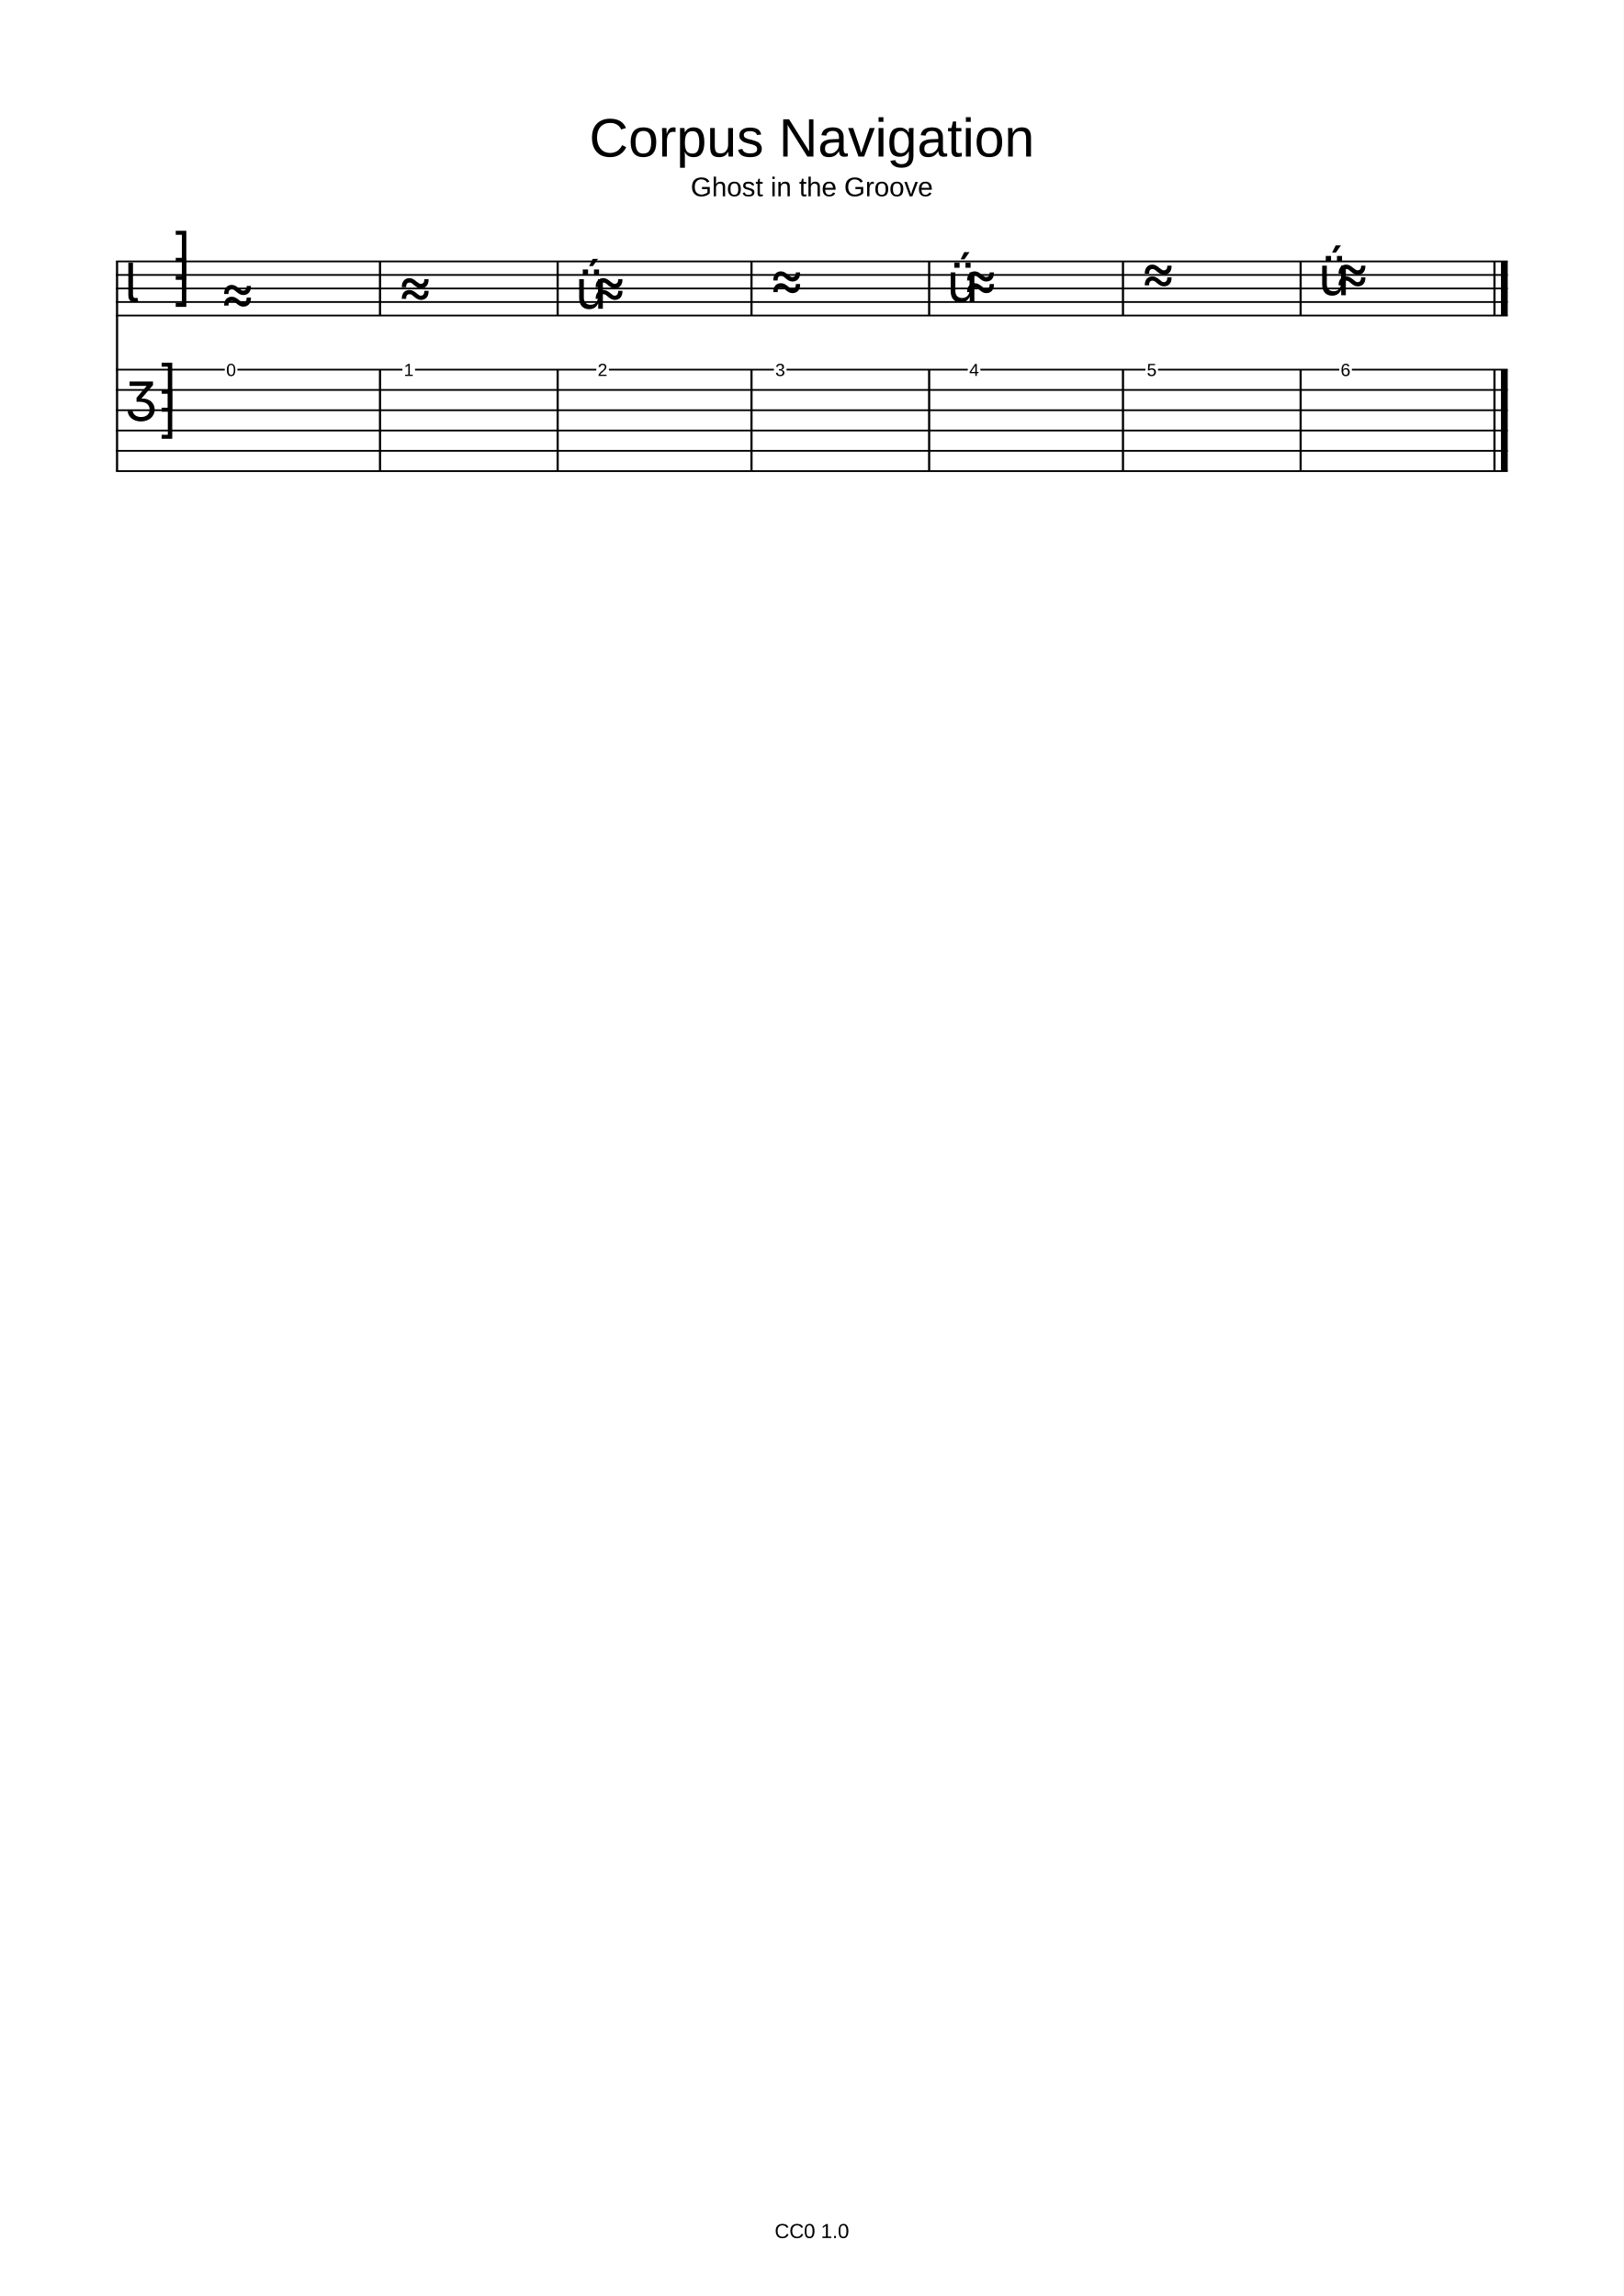
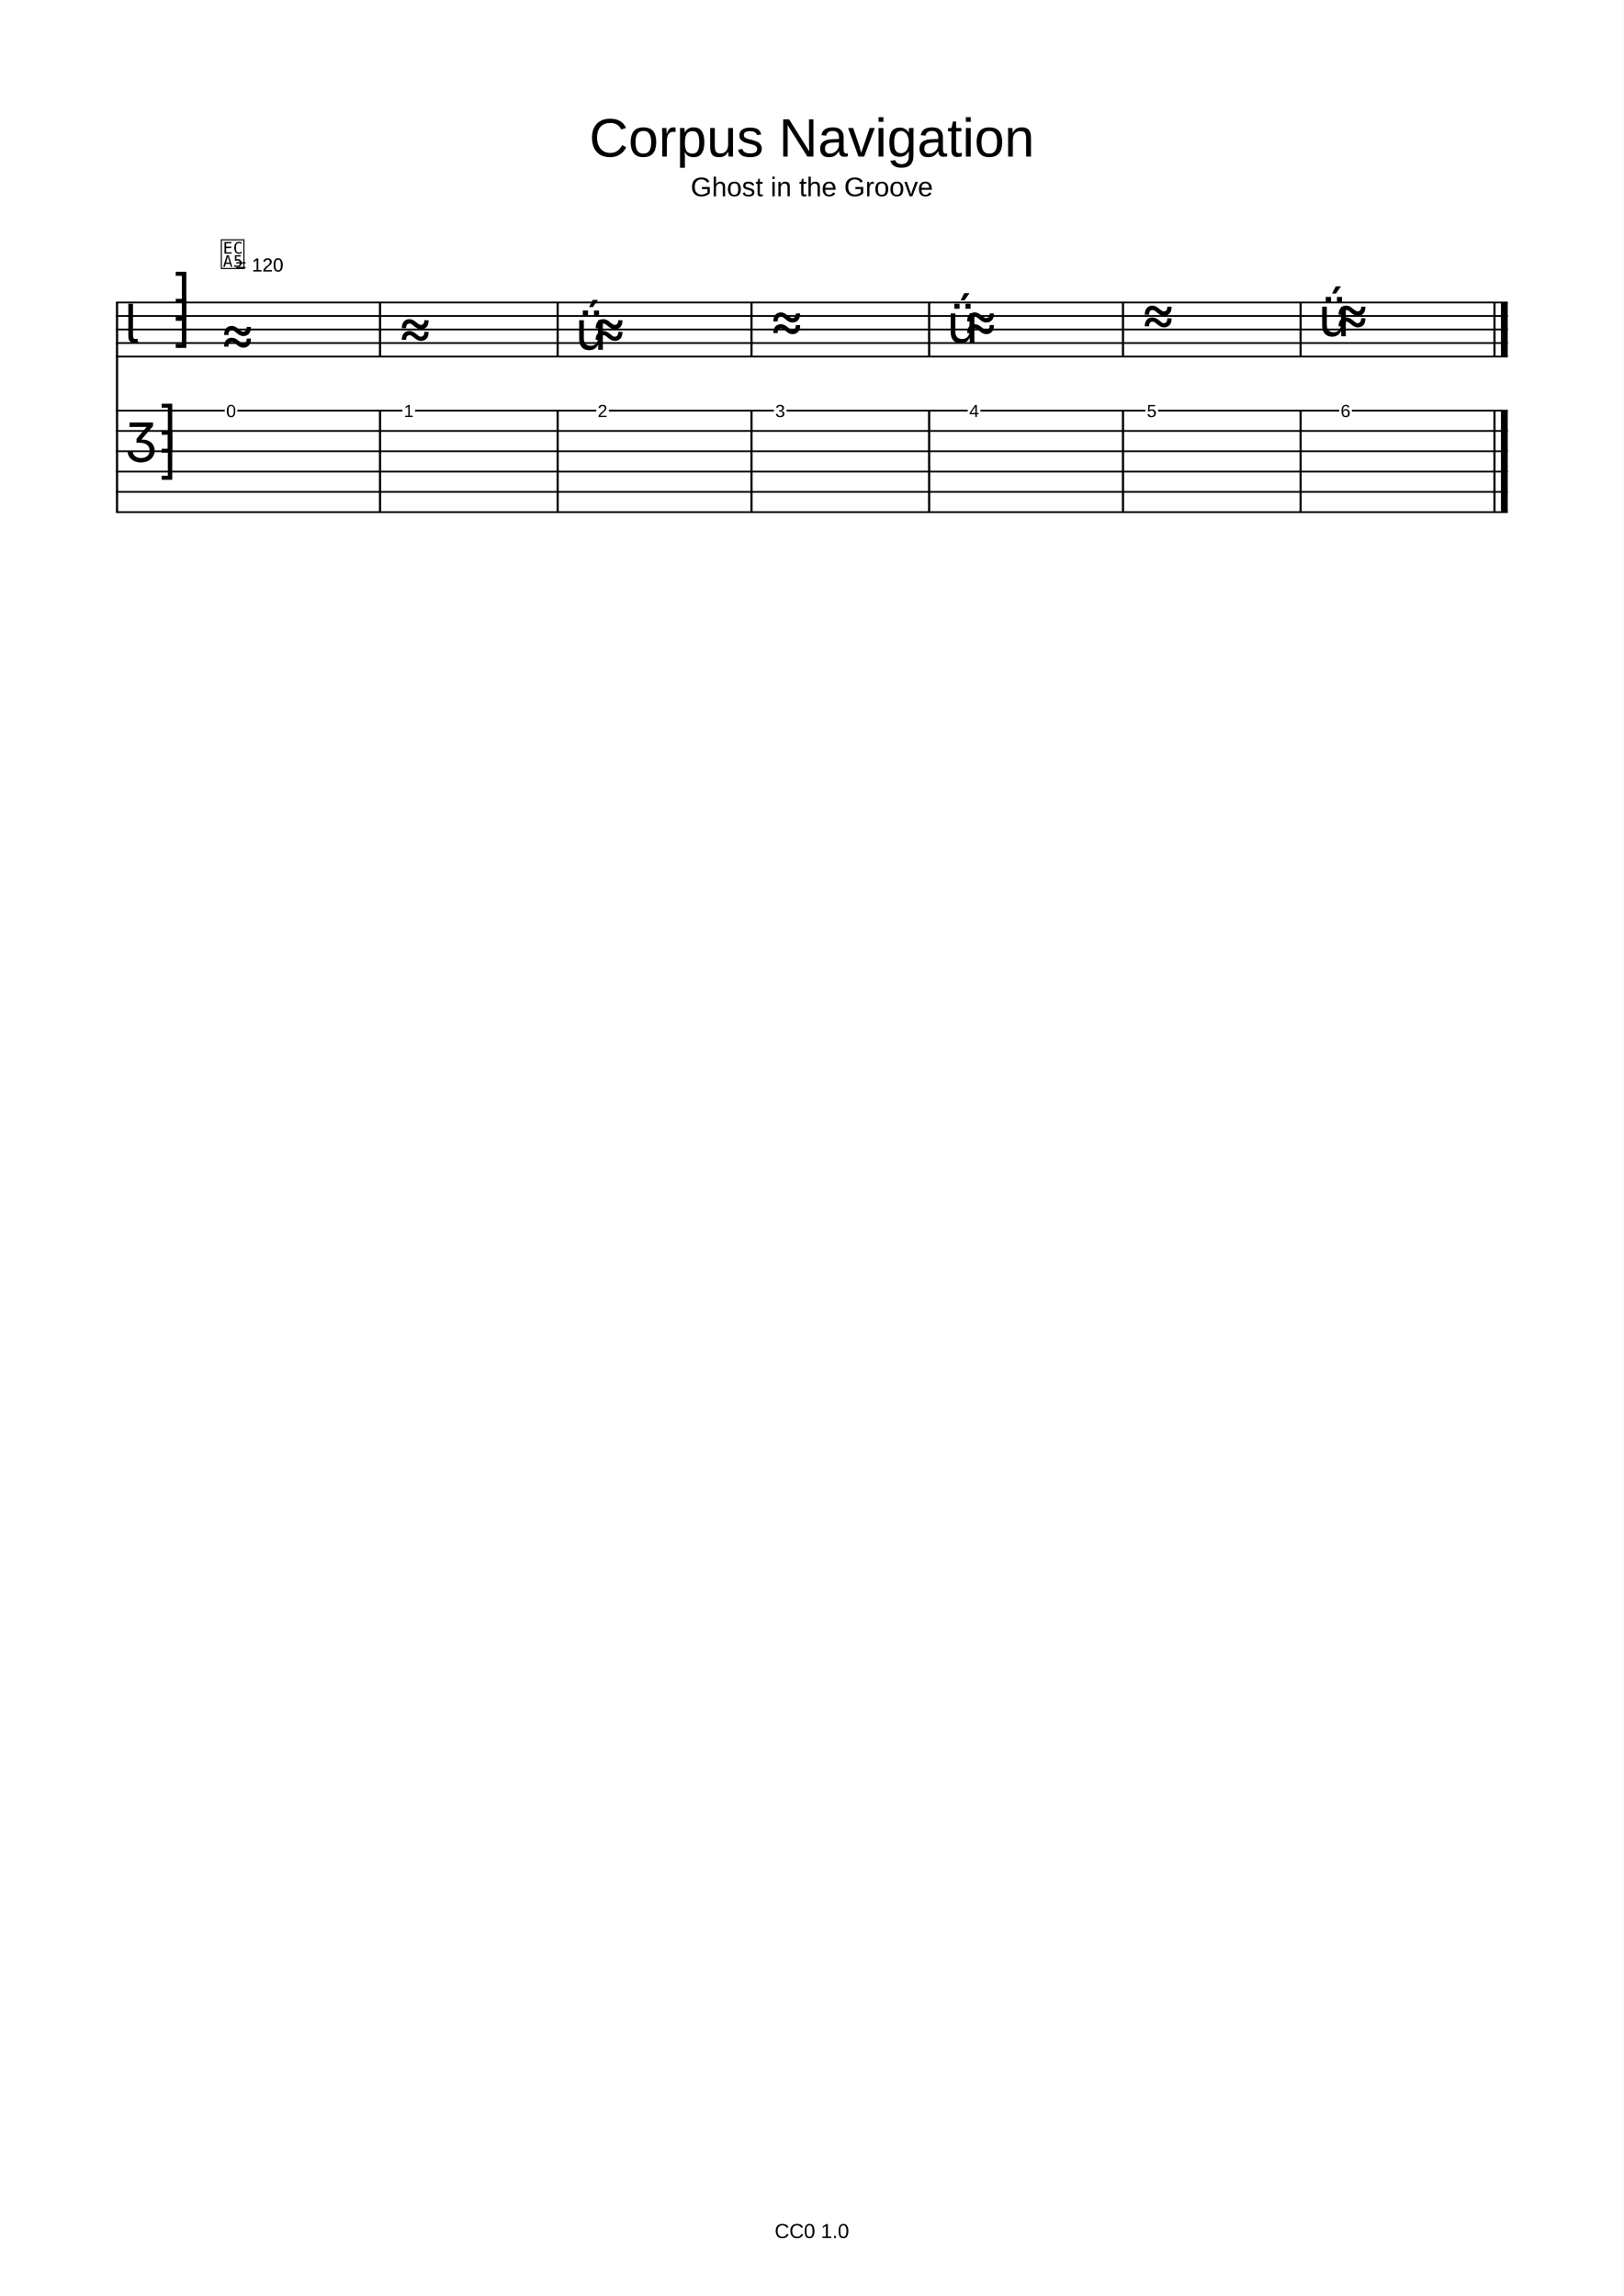
<svg xmlns="http://www.w3.org/2000/svg" width="1200" height="1697.143" viewBox="0 0 120 169.714">
  <style>@font-face{font-family:"Bravura";src:url("Bravura.otf")}text{font-family:"Bravura";font-size:4px}text.t{font-family:Arial,Helvetica,sans-serif}</style>
  <rect x="0" y="0" width="120" height="169.714" fill="white" />
  <g fill="black" stroke="black">
-     <line class="staffLine" x1="8.571" y1="19.323" x2="111.429" y2="19.323" stroke-width="0.13" />
-     <line class="staffLine" x1="8.571" y1="20.323" x2="111.429" y2="20.323" stroke-width="0.13" />
-     <line class="staffLine" x1="8.571" y1="21.323" x2="111.429" y2="21.323" stroke-width="0.13" />
-     <line class="staffLine" x1="8.571" y1="22.323" x2="111.429" y2="22.323" stroke-width="0.13" />
-     <line class="staffLine" x1="8.571" y1="23.323" x2="111.429" y2="23.323" stroke-width="0.13" />
-     <line class="barline" x1="28.085" y1="19.323" x2="28.085" y2="23.323" stroke-width="0.16" />
-     <line class="barline" x1="41.214" y1="19.323" x2="41.214" y2="23.323" stroke-width="0.16" />
-     <line class="barline" x1="55.539" y1="19.323" x2="55.539" y2="23.323" stroke-width="0.16" />
-     <line class="barline" x1="68.669" y1="19.323" x2="68.669" y2="23.323" stroke-width="0.16" />
-     <line class="barline" x1="82.994" y1="19.323" x2="82.994" y2="23.323" stroke-width="0.16" />
-     <line class="barline" x1="96.123" y1="19.323" x2="96.123" y2="23.323" stroke-width="0.16" />
-     <line class="barline" x1="110.449" y1="19.323" x2="110.449" y2="23.323" stroke-width="0.16" />
-     <line class="barline" x1="111.179" y1="19.323" x2="111.179" y2="23.323" stroke-width="0.5" />
-     <line class="staffLine" x1="8.571" y1="27.323" x2="111.429" y2="27.323" stroke-width="0.13" />
-     <line class="staffLine" x1="8.571" y1="28.823" x2="111.429" y2="28.823" stroke-width="0.13" />
-     <line class="staffLine" x1="8.571" y1="30.323" x2="111.429" y2="30.323" stroke-width="0.13" />
-     <line class="staffLine" x1="8.571" y1="31.823" x2="111.429" y2="31.823" stroke-width="0.13" />
-     <line class="staffLine" x1="8.571" y1="33.323" x2="111.429" y2="33.323" stroke-width="0.13" />
-     <line class="staffLine" x1="8.571" y1="34.823" x2="111.429" y2="34.823" stroke-width="0.13" />
-     <line class="barline" x1="28.085" y1="27.323" x2="28.085" y2="34.823" stroke-width="0.16" />
-     <line class="barline" x1="41.214" y1="27.323" x2="41.214" y2="34.823" stroke-width="0.16" />
-     <line class="barline" x1="55.539" y1="27.323" x2="55.539" y2="34.823" stroke-width="0.16" />
-     <line class="barline" x1="68.669" y1="27.323" x2="68.669" y2="34.823" stroke-width="0.16" />
-     <line class="barline" x1="82.994" y1="27.323" x2="82.994" y2="34.823" stroke-width="0.16" />
-     <line class="barline" x1="96.123" y1="27.323" x2="96.123" y2="34.823" stroke-width="0.16" />
-     <line class="barline" x1="110.449" y1="27.323" x2="110.449" y2="34.823" stroke-width="0.16" />
-     <line class="barline" x1="111.179" y1="27.323" x2="111.179" y2="34.823" stroke-width="0.5" />
-     <line class="barline" x1="8.651" y1="19.323" x2="8.651" y2="34.823" stroke-width="0.16" />
-     <text class="clef" x="9.171" y="22.323" stroke="none"></text>
-     <text class="timeSignature" x="12.755" y="20.323" stroke="none"></text>
-     <text class="timeSignature" x="12.755" y="22.323" stroke="none"></text>
-     <text class="notehead" x="16.235" y="23.323" stroke="none"></text>
-     <text class="notehead" x="29.365" y="22.823" stroke="none"></text>
-     <text class="notehead" x="43.69" y="22.823" stroke="none"></text>
-     <text class="accidental" x="42.494" y="22.823" stroke="none"></text>
-     <text class="notehead" x="56.819" y="22.323" stroke="none"></text>
-     <text class="notehead" x="71.145" y="22.323" stroke="none"></text>
-     <text class="accidental" x="69.949" y="22.323" stroke="none"></text>
-     <text class="notehead" x="84.274" y="21.823" stroke="none"></text>
-     <text class="notehead" x="98.599" y="21.823" stroke="none"></text>
-     <text class="accidental" x="97.403" y="21.823" stroke="none"></text>
-     <text class="clef" x="9.183" y="31.105" stroke="none"></text>
-     <text class="timeSignature" x="11.715" y="30.073" stroke="none"></text>
-     <text class="timeSignature" x="11.715" y="32.073" stroke="none"></text>
+     <line class="staffLine" x1="8.571" y1="22.356" x2="111.429" y2="22.356" stroke-width="0.13" />
+     <line class="staffLine" x1="8.571" y1="23.356" x2="111.429" y2="23.356" stroke-width="0.13" />
+     <line class="staffLine" x1="8.571" y1="24.356" x2="111.429" y2="24.356" stroke-width="0.13" />
+     <line class="staffLine" x1="8.571" y1="25.356" x2="111.429" y2="25.356" stroke-width="0.13" />
+     <line class="staffLine" x1="8.571" y1="26.356" x2="111.429" y2="26.356" stroke-width="0.13" />
+     <line class="barline" x1="28.085" y1="22.356" x2="28.085" y2="26.356" stroke-width="0.16" />
+     <line class="barline" x1="41.214" y1="22.356" x2="41.214" y2="26.356" stroke-width="0.16" />
+     <line class="barline" x1="55.539" y1="22.356" x2="55.539" y2="26.356" stroke-width="0.16" />
+     <line class="barline" x1="68.669" y1="22.356" x2="68.669" y2="26.356" stroke-width="0.16" />
+     <line class="barline" x1="82.994" y1="22.356" x2="82.994" y2="26.356" stroke-width="0.16" />
+     <line class="barline" x1="96.123" y1="22.356" x2="96.123" y2="26.356" stroke-width="0.16" />
+     <line class="barline" x1="110.449" y1="22.356" x2="110.449" y2="26.356" stroke-width="0.16" />
+     <line class="barline" x1="111.179" y1="22.356" x2="111.179" y2="26.356" stroke-width="0.5" />
+     <line class="staffLine" x1="8.571" y1="30.356" x2="111.429" y2="30.356" stroke-width="0.13" />
+     <line class="staffLine" x1="8.571" y1="31.856" x2="111.429" y2="31.856" stroke-width="0.13" />
+     <line class="staffLine" x1="8.571" y1="33.356" x2="111.429" y2="33.356" stroke-width="0.13" />
+     <line class="staffLine" x1="8.571" y1="34.856" x2="111.429" y2="34.856" stroke-width="0.13" />
+     <line class="staffLine" x1="8.571" y1="36.356" x2="111.429" y2="36.356" stroke-width="0.13" />
+     <line class="staffLine" x1="8.571" y1="37.856" x2="111.429" y2="37.856" stroke-width="0.13" />
+     <line class="barline" x1="28.085" y1="30.356" x2="28.085" y2="37.856" stroke-width="0.16" />
+     <line class="barline" x1="41.214" y1="30.356" x2="41.214" y2="37.856" stroke-width="0.16" />
+     <line class="barline" x1="55.539" y1="30.356" x2="55.539" y2="37.856" stroke-width="0.16" />
+     <line class="barline" x1="68.669" y1="30.356" x2="68.669" y2="37.856" stroke-width="0.16" />
+     <line class="barline" x1="82.994" y1="30.356" x2="82.994" y2="37.856" stroke-width="0.16" />
+     <line class="barline" x1="96.123" y1="30.356" x2="96.123" y2="37.856" stroke-width="0.16" />
+     <line class="barline" x1="110.449" y1="30.356" x2="110.449" y2="37.856" stroke-width="0.16" />
+     <line class="barline" x1="111.179" y1="30.356" x2="111.179" y2="37.856" stroke-width="0.5" />
+     <line class="barline" x1="8.651" y1="22.356" x2="8.651" y2="37.856" stroke-width="0.16" />
+     <text class="clef" x="9.171" y="25.356" stroke="none"></text>
+     <text class="timeSignature" x="12.755" y="23.356" stroke="none"></text>
+     <text class="timeSignature" x="12.755" y="25.356" stroke="none"></text>
+     <text class="notehead" x="16.235" y="26.356" stroke="none"></text>
+     <text class="notehead" x="29.365" y="25.856" stroke="none"></text>
+     <text class="notehead" x="43.69" y="25.856" stroke="none"></text>
+     <text class="accidental" x="42.494" y="25.856" stroke="none"></text>
+     <text class="notehead" x="56.819" y="25.356" stroke="none"></text>
+     <text class="notehead" x="71.145" y="25.356" stroke="none"></text>
+     <text class="accidental" x="69.949" y="25.356" stroke="none"></text>
+     <text class="notehead" x="84.274" y="24.856" stroke="none"></text>
+     <text class="notehead" x="98.599" y="24.856" stroke="none"></text>
+     <text class="accidental" x="97.403" y="24.856" stroke="none"></text>
+     <text class="clef" x="9.183" y="34.138" stroke="none"></text>
+     <text class="timeSignature" x="11.715" y="33.106" stroke="none"></text>
+     <text class="timeSignature" x="11.715" y="35.106" stroke="none"></text>
+     <text class="tempo" x="16.235" y="19.72" style="font-size:2.6px" stroke="none"></text>
    <text class="t credit" x="60" y="11.571" style="font-size:4px" text-anchor="middle" stroke="none">Corpus Navigation</text>
    <text class="t credit" x="60" y="14.511" style="font-size:2px" text-anchor="middle" stroke="none">Ghost in the Groove</text>
-     <rect class="knockout" x="16.614" y="26.751" width="0.931" height="1.144" fill="white" stroke="none" />
-     <text class="t fretNumber" x="17.079" y="27.791" style="font-size:1.3px" text-anchor="middle" stroke="none">0</text>
-     <rect class="knockout" x="29.743" y="26.751" width="0.931" height="1.144" fill="white" stroke="none" />
-     <text class="t fretNumber" x="30.209" y="27.791" style="font-size:1.3px" text-anchor="middle" stroke="none">1</text>
-     <rect class="knockout" x="44.069" y="26.751" width="0.931" height="1.144" fill="white" stroke="none" />
-     <text class="t fretNumber" x="44.534" y="27.791" style="font-size:1.3px" text-anchor="middle" stroke="none">2</text>
-     <rect class="knockout" x="57.198" y="26.751" width="0.931" height="1.144" fill="white" stroke="none" />
-     <text class="t fretNumber" x="57.663" y="27.791" style="font-size:1.3px" text-anchor="middle" stroke="none">3</text>
-     <rect class="knockout" x="71.523" y="26.751" width="0.931" height="1.144" fill="white" stroke="none" />
-     <text class="t fretNumber" x="71.989" y="27.791" style="font-size:1.3px" text-anchor="middle" stroke="none">4</text>
-     <rect class="knockout" x="84.653" y="26.751" width="0.931" height="1.144" fill="white" stroke="none" />
-     <text class="t fretNumber" x="85.118" y="27.791" style="font-size:1.3px" text-anchor="middle" stroke="none">5</text>
-     <rect class="knockout" x="98.978" y="26.751" width="0.931" height="1.144" fill="white" stroke="none" />
-     <text class="t fretNumber" x="99.443" y="27.791" style="font-size:1.3px" text-anchor="middle" stroke="none">6</text>
+     <rect class="knockout" x="16.614" y="29.784" width="0.931" height="1.144" fill="white" stroke="none" />
+     <text class="t fretNumber" x="17.079" y="30.824" style="font-size:1.3px" text-anchor="middle" stroke="none">0</text>
+     <rect class="knockout" x="29.743" y="29.784" width="0.931" height="1.144" fill="white" stroke="none" />
+     <text class="t fretNumber" x="30.209" y="30.824" style="font-size:1.3px" text-anchor="middle" stroke="none">1</text>
+     <rect class="knockout" x="44.069" y="29.784" width="0.931" height="1.144" fill="white" stroke="none" />
+     <text class="t fretNumber" x="44.534" y="30.824" style="font-size:1.3px" text-anchor="middle" stroke="none">2</text>
+     <rect class="knockout" x="57.198" y="29.784" width="0.931" height="1.144" fill="white" stroke="none" />
+     <text class="t fretNumber" x="57.663" y="30.824" style="font-size:1.3px" text-anchor="middle" stroke="none">3</text>
+     <rect class="knockout" x="71.523" y="29.784" width="0.931" height="1.144" fill="white" stroke="none" />
+     <text class="t fretNumber" x="71.989" y="30.824" style="font-size:1.3px" text-anchor="middle" stroke="none">4</text>
+     <rect class="knockout" x="84.653" y="29.784" width="0.931" height="1.144" fill="white" stroke="none" />
+     <text class="t fretNumber" x="85.118" y="30.824" style="font-size:1.3px" text-anchor="middle" stroke="none">5</text>
+     <rect class="knockout" x="98.978" y="29.784" width="0.931" height="1.144" fill="white" stroke="none" />
+     <text class="t fretNumber" x="99.443" y="30.824" style="font-size:1.3px" text-anchor="middle" stroke="none">6</text>
+     <text class="t tempo" x="17.399" y="20.07" style="font-size:1.4px" text-anchor="start" stroke="none">= 120</text>
    <text class="t credit" x="60" y="165.429" style="font-size:1.5px" text-anchor="middle" stroke="none">CC0 1.0</text>
  </g>
</svg>
